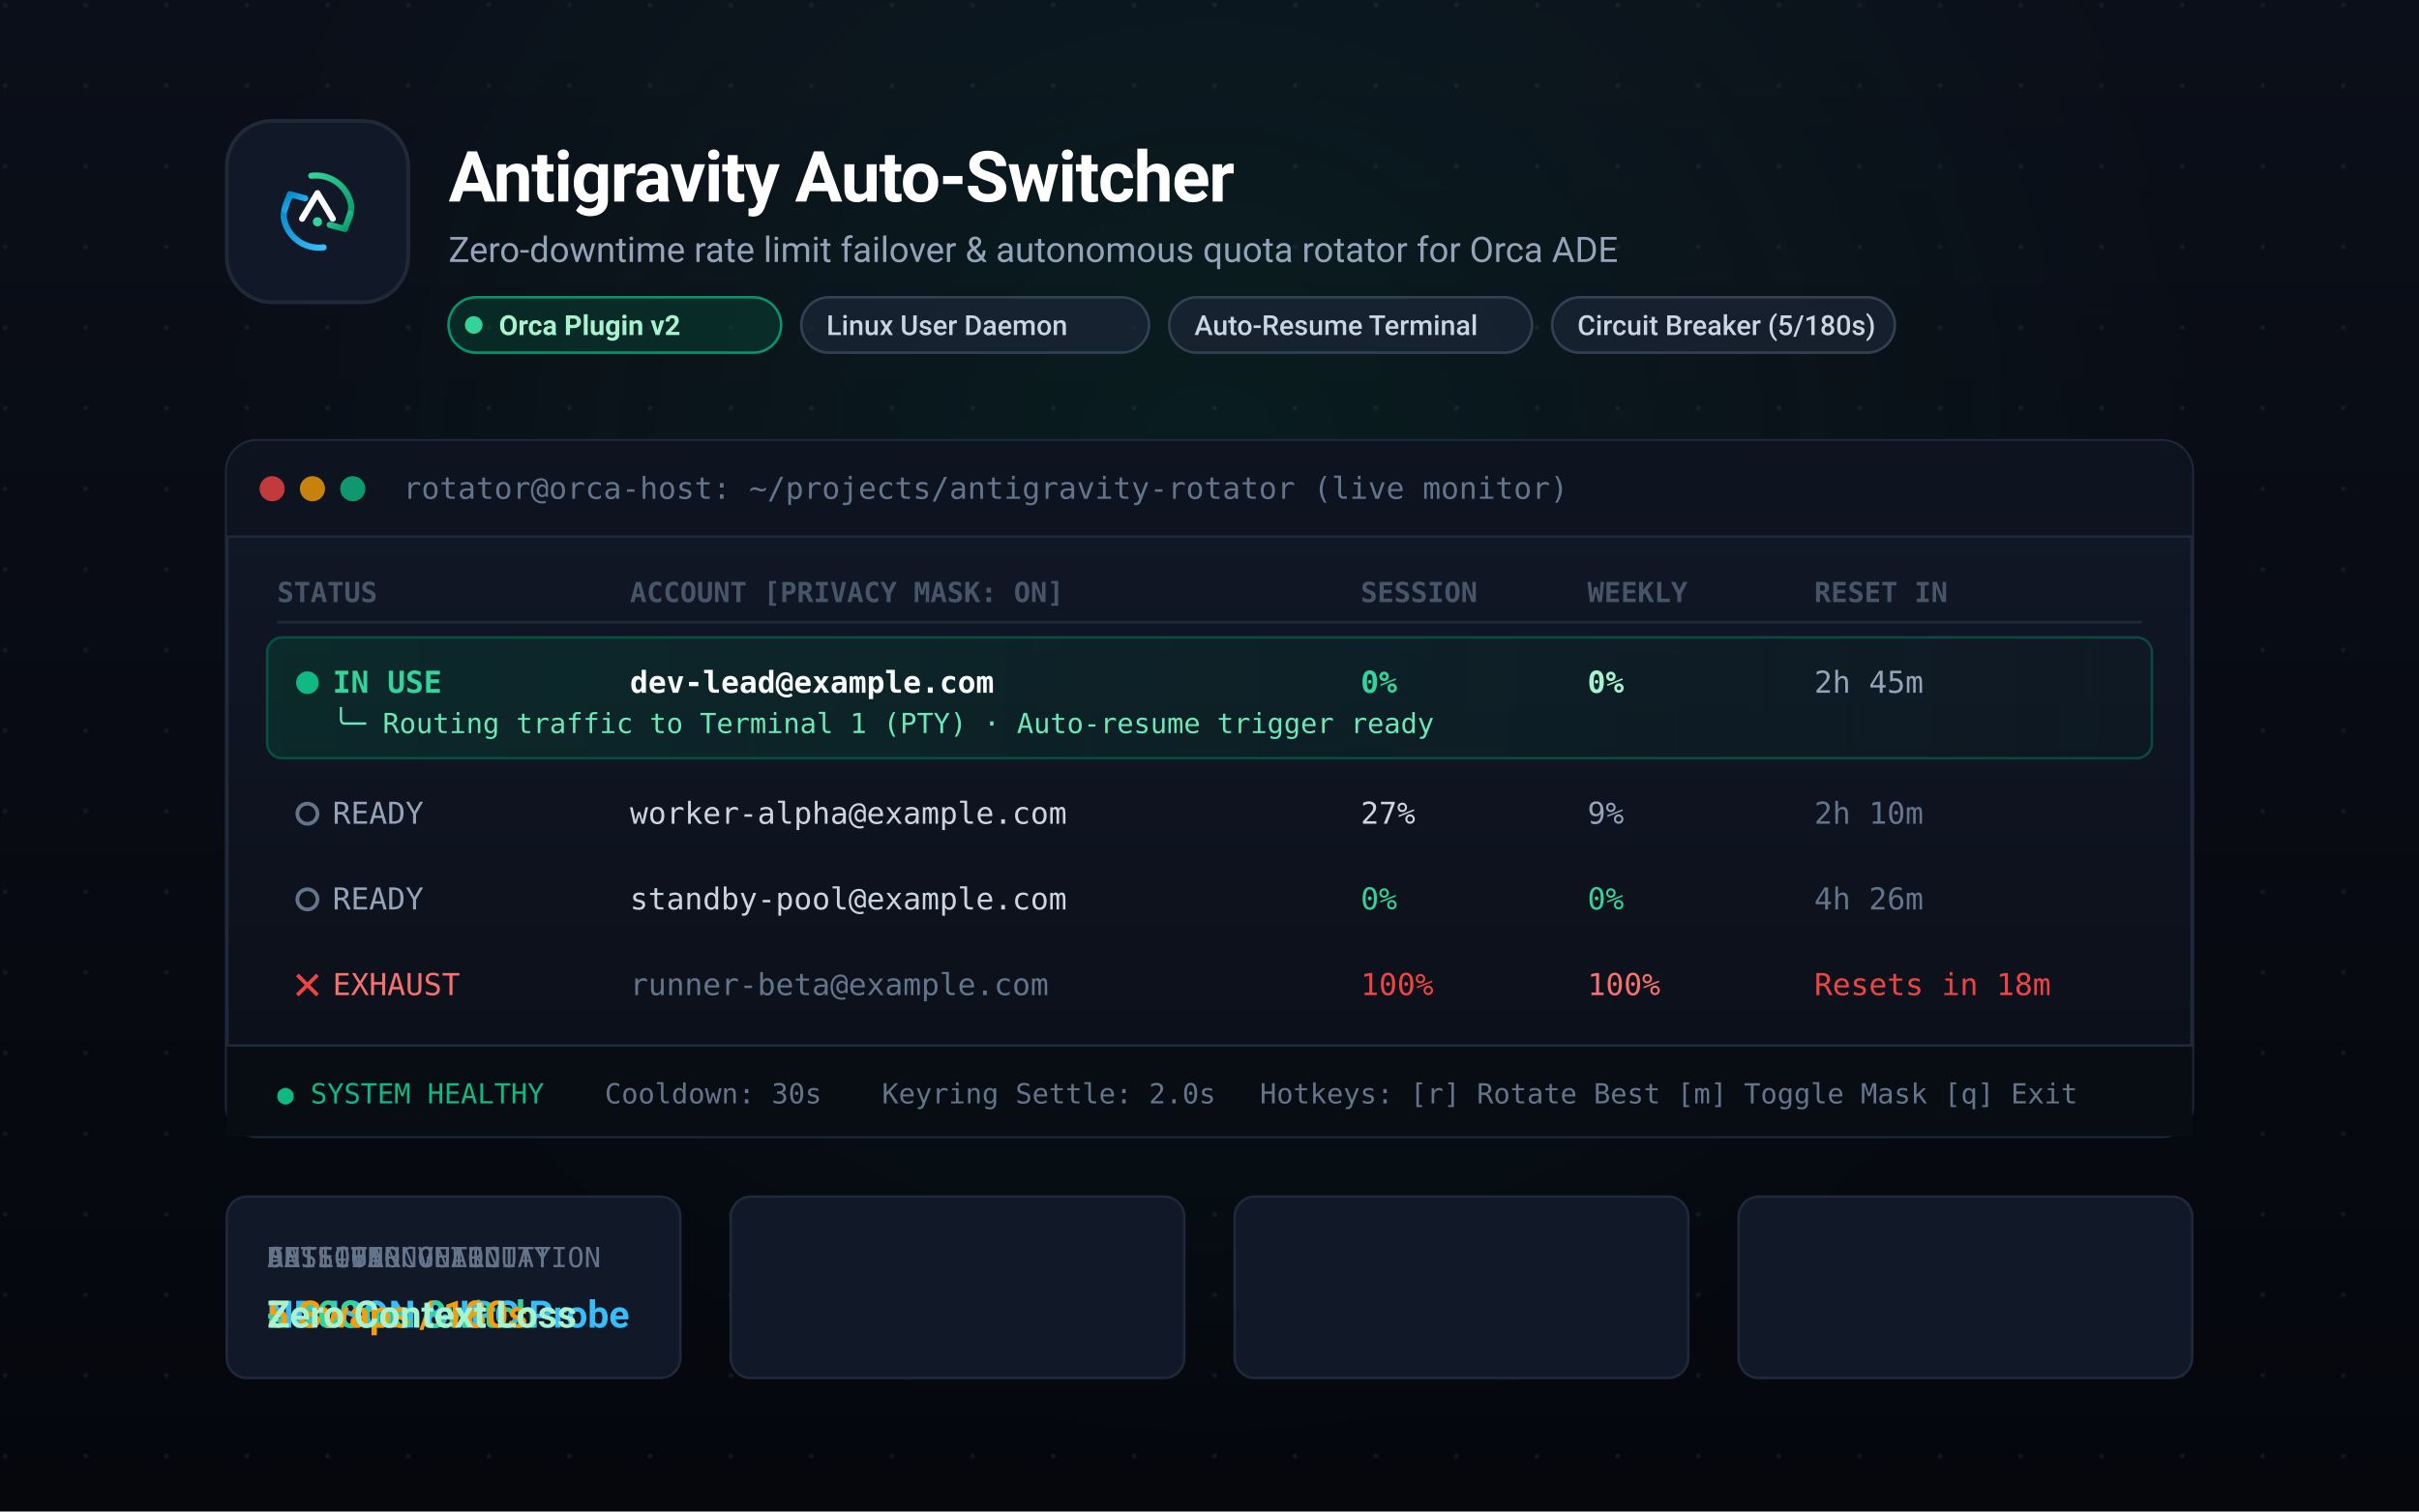
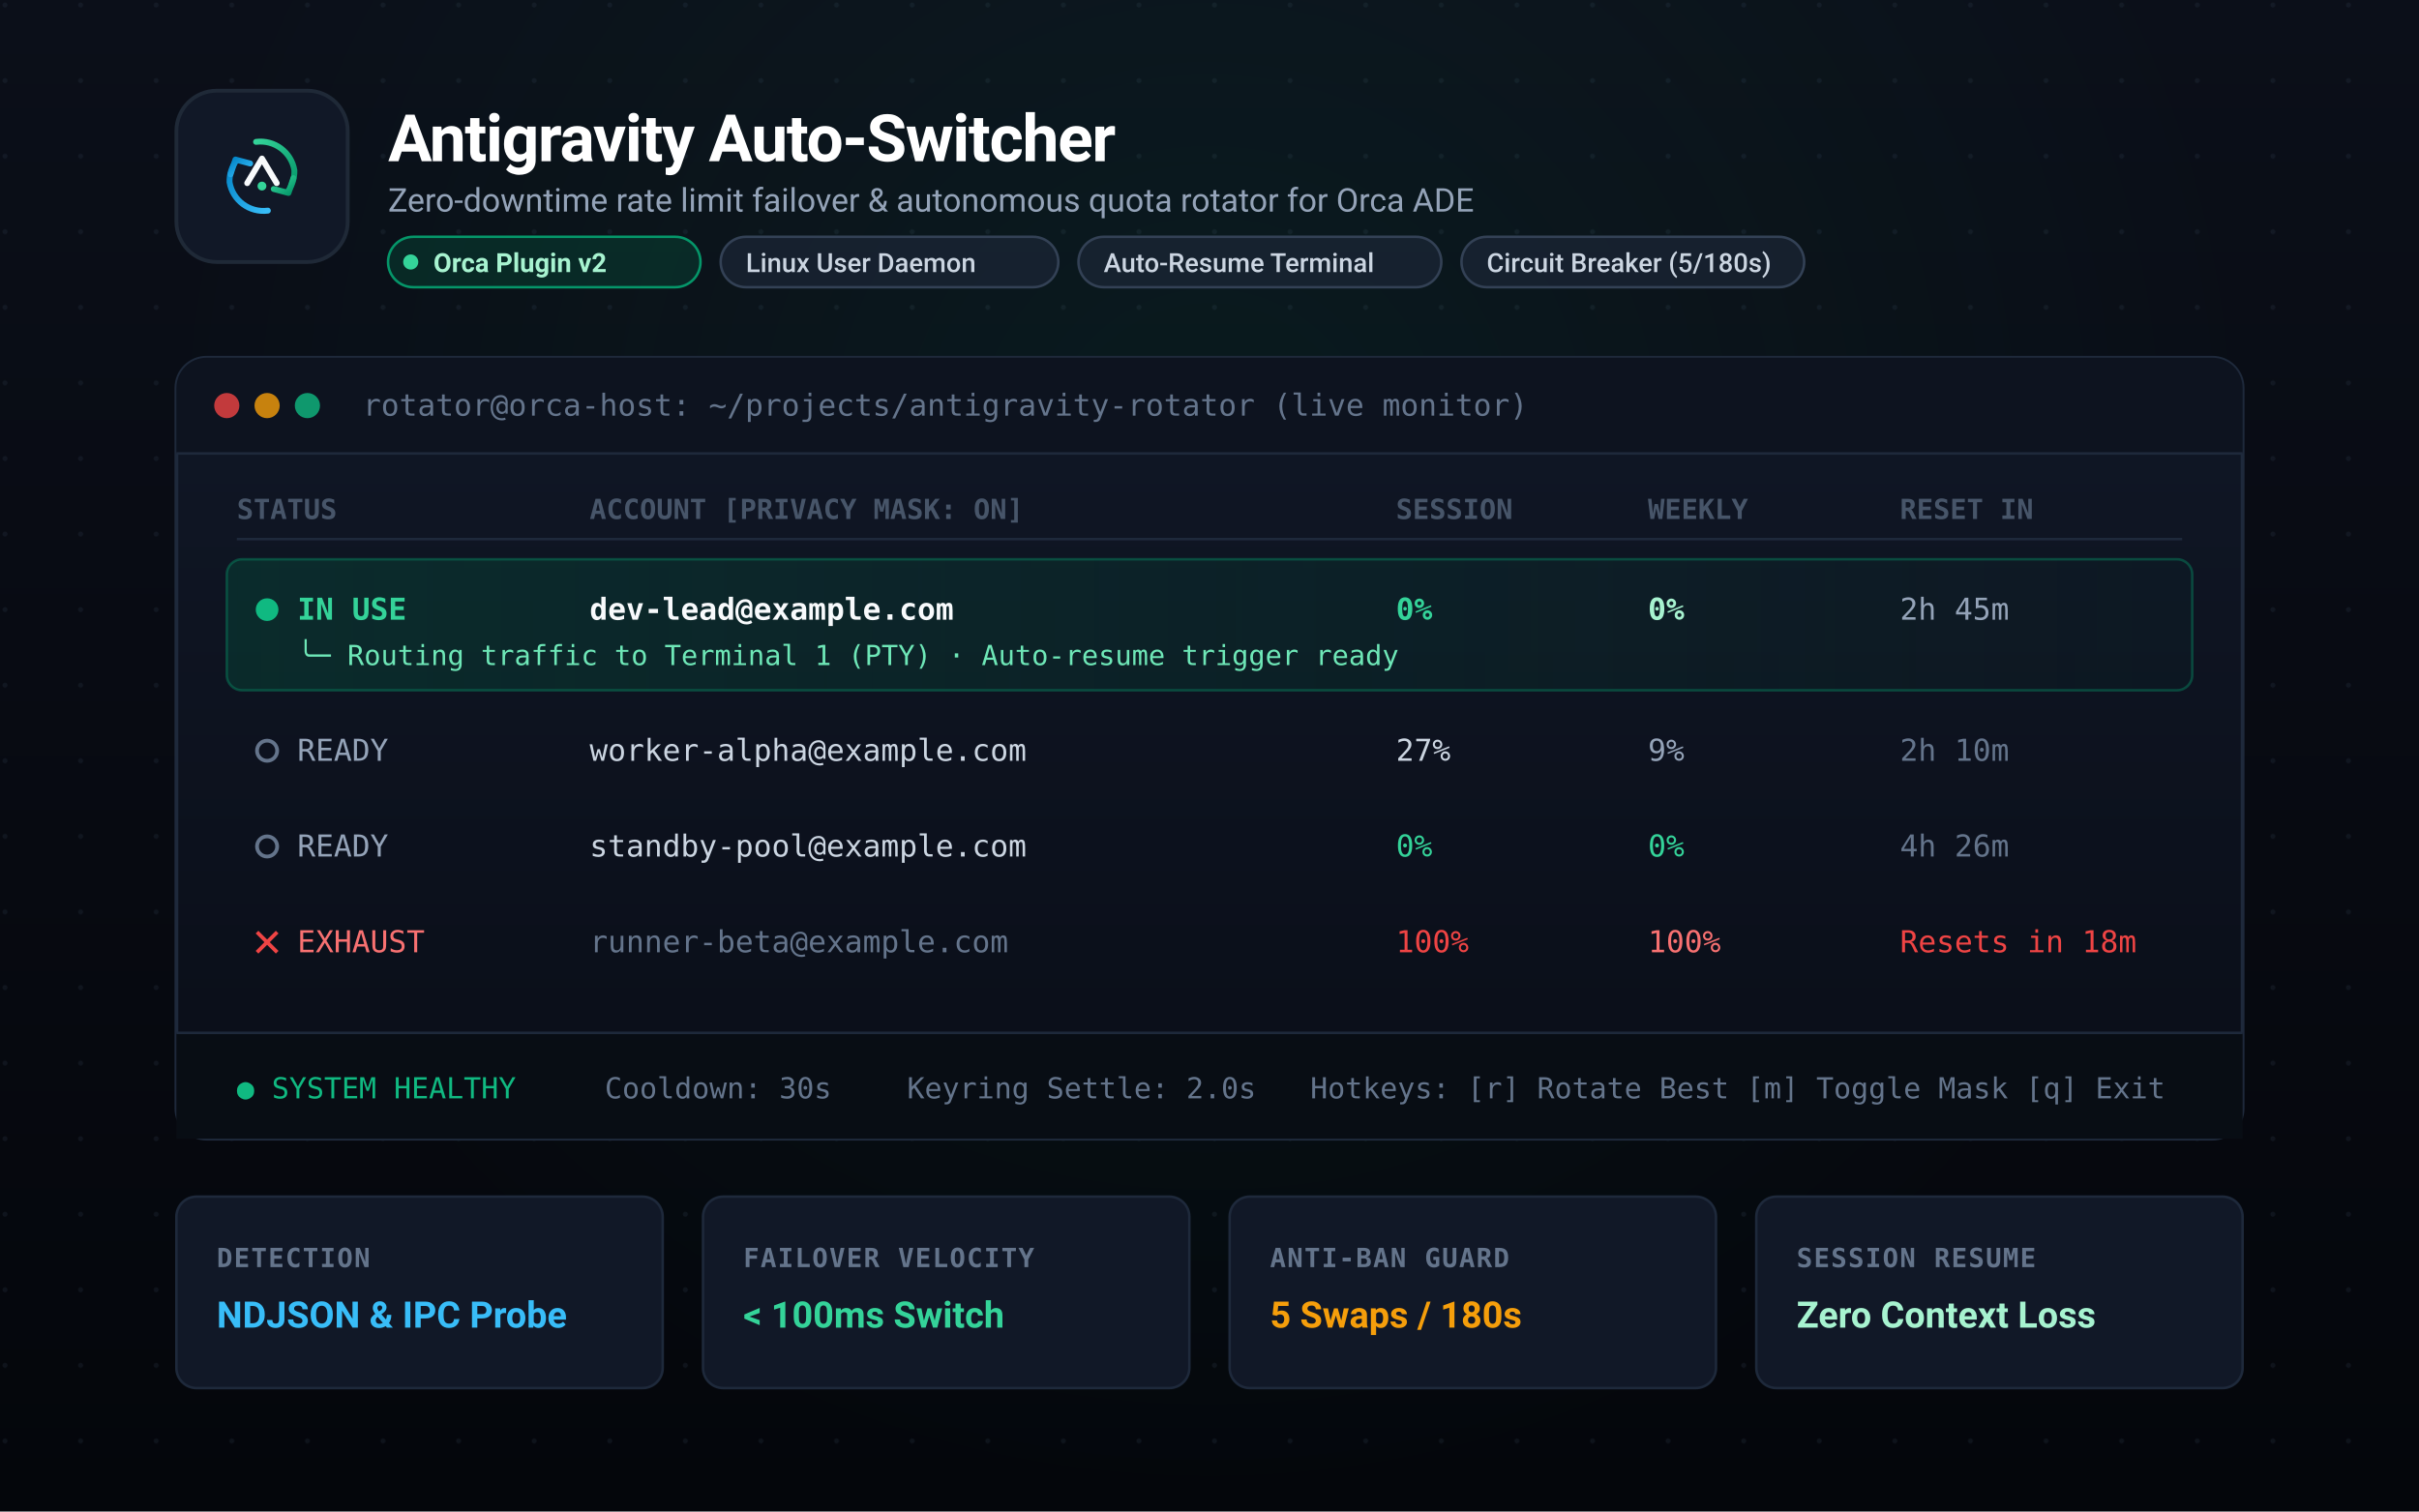
<svg xmlns="http://www.w3.org/2000/svg" viewBox="0 0 960 600" width="960" height="600">
  <defs>
    <linearGradient id="bg" x1="0" y1="0" x2="0" y2="600" gradientUnits="userSpaceOnUse">
      <stop offset="0%" stop-color="#0b0f19" />
-       <stop offset="100%" stop-color="#05070d" />
+       <stop offset="100%" stop-color="#04060b" />
    </linearGradient>
    <linearGradient id="cardBg" x1="0" y1="0" x2="0" y2="300" gradientUnits="userSpaceOnUse">
-       <stop offset="0%" stop-color="#111827" />
-       <stop offset="100%" stop-color="#0a0e17" />
+       <stop offset="0%" stop-color="#101726" />
+       <stop offset="100%" stop-color="#0a0e18" />
    </linearGradient>
    <linearGradient id="activeRowBg" x1="0" y1="0" x2="780" y2="0" gradientUnits="userSpaceOnUse">
-       <stop offset="0%" stop-color="#064e3b" stop-opacity="0.35" />
-       <stop offset="100%" stop-color="#064e3b" stop-opacity="0.05" />
+       <stop offset="0%" stop-color="#064e3b" stop-opacity="0.4" />
+       <stop offset="100%" stop-color="#064e3b" stop-opacity="0.06" />
    </linearGradient>
    <linearGradient id="emeraldGrad" x1="0" y1="0" x2="1" y2="1">
      <stop offset="0%" stop-color="#34d399" />
      <stop offset="100%" stop-color="#059669" />
    </linearGradient>
    <linearGradient id="cyanGrad" x1="1" y1="1" x2="0" y2="0">
      <stop offset="0%" stop-color="#38bdf8" />
      <stop offset="100%" stop-color="#0284c7" />
    </linearGradient>
-     <radialGradient id="ambientGlow" cx="480" cy="180" r="400" gradientUnits="userSpaceOnUse">
-       <stop offset="0%" stop-color="#10b981" stop-opacity="0.09" />
+     <radialGradient id="ambientGlow" cx="480" cy="180" r="420" gradientUnits="userSpaceOnUse">
+       <stop offset="0%" stop-color="#10b981" stop-opacity="0.08" />
      <stop offset="100%" stop-color="#10b981" stop-opacity="0" />
    </radialGradient>
-     <pattern id="gridPattern" width="32" height="32" patternUnits="userSpaceOnUse">
-       <circle cx="2" cy="2" r="1" fill="#334155" fill-opacity="0.25" />
+     <pattern id="gridPattern" width="30" height="30" patternUnits="userSpaceOnUse">
+       <circle cx="2" cy="2" r="1" fill="#334155" fill-opacity="0.22" />
    </pattern>
  </defs>
  <style>
-     .font-title { font-family: -apple-system, BlinkMacSystemFont, "Segoe UI", Roboto, Inter, Helvetica, Arial, sans-serif; font-weight: 700; }
+     .font-title { font-family: -apple-system, BlinkMacSystemFont, "Segoe UI", Roboto, "Inter", Helvetica, Arial, sans-serif; font-weight: 700; }
    .font-mono { font-family: "JetBrains Mono", "Fira Code", Menlo, Monaco, Consolas, monospace; }
-     .font-sans { font-family: -apple-system, BlinkMacSystemFont, "Segoe UI", Roboto, Inter, Helvetica, Arial, sans-serif; }
+     .font-sans { font-family: -apple-system, BlinkMacSystemFont, "Segoe UI", Roboto, "Inter", Helvetica, Arial, sans-serif; }
  </style>
  <rect width="960" height="600" fill="url(#bg)" />
  <rect width="960" height="600" fill="url(#gridPattern)" />
-   <circle cx="480" cy="180" r="400" fill="url(#ambientGlow)" />
-   <g transform="translate(90, 48)">
+   <circle cx="480" cy="180" r="420" fill="url(#ambientGlow)" />
+   <g transform="translate(70, 36)">
    <g transform="translate(0, 0)">
-       <rect x="0" y="0" width="72" height="72" rx="18" fill="#111827" stroke="#1f2937" stroke-width="1.5" />
-       <g transform="translate(10, 10) scale(0.406)">
+       <rect x="0" y="0" width="68" height="68" rx="16" fill="#111827" stroke="#1f2937" stroke-width="1.5" />
+       <g transform="translate(9, 9) scale(0.39)">
        <path d="M 58 29 A 35 35 0 0 1 97 58 A 35 35 0 0 1 90 80" fill="none" stroke="url(#emeraldGrad)" stroke-width="6" stroke-linecap="round" />
        <polyline points="96,66 91,81 76,77" fill="none" stroke="url(#emeraldGrad)" stroke-width="6" stroke-linecap="round" stroke-linejoin="round" />
        <path d="M 70 99 A 35 35 0 0 1 31 70 A 35 35 0 0 1 38 48" fill="none" stroke="url(#cyanGrad)" stroke-width="6" stroke-linecap="round" />
        <polyline points="32,62 37,47 52,51" fill="none" stroke="url(#cyanGrad)" stroke-width="6" stroke-linecap="round" stroke-linejoin="round" />
        <polyline points="49,71 64,46 79,71" fill="none" stroke="#f8fafc" stroke-width="6" stroke-linecap="round" stroke-linejoin="round" />
        <circle cx="64" cy="74" r="4.5" fill="#34d399" />
      </g>
    </g>
-     <text x="88" y="32" class="font-title" font-size="28" fill="#ffffff" letter-spacing="-0.5">Antigravity Auto-Switcher</text>
-     <text x="88" y="56" class="font-sans" font-size="14" fill="#94a3b8">Zero-downtime rate limit failover &amp; autonomous quota rotator for Orca ADE</text>
-     <g transform="translate(88, 70)">
-       <rect x="0" y="0" width="132" height="22" rx="11" fill="#064e3b" fill-opacity="0.4" stroke="#059669" stroke-width="1" />
-       <circle cx="10" cy="11" r="3.5" fill="#34d399" />
-       <text x="20" y="15" class="font-sans" font-size="11" font-weight="600" fill="#a7f3d0">Orca Plugin v2</text>
-       <rect x="140" y="0" width="138" height="22" rx="11" fill="#1e293b" fill-opacity="0.6" stroke="#334155" stroke-width="1" />
-       <text x="150" y="15" class="font-sans" font-size="11" font-weight="500" fill="#cbd5e1">Linux User Daemon</text>
-       <rect x="286" y="0" width="144" height="22" rx="11" fill="#1e293b" fill-opacity="0.6" stroke="#334155" stroke-width="1" />
-       <text x="296" y="15" class="font-sans" font-size="11" font-weight="500" fill="#cbd5e1">Auto-Resume Terminal</text>
-       <rect x="438" y="0" width="136" height="22" rx="11" fill="#1e293b" fill-opacity="0.6" stroke="#334155" stroke-width="1" />
-       <text x="448" y="15" class="font-sans" font-size="11" font-weight="500" fill="#cbd5e1">Circuit Breaker (5/180s)</text>
+     <text x="84" y="28" class="font-title" font-size="26" fill="#ffffff" letter-spacing="-0.5">Antigravity Auto-Switcher</text>
+     <text x="84" y="48" class="font-sans" font-size="13" fill="#94a3b8">Zero-downtime rate limit failover &amp; autonomous quota rotator for Orca ADE</text>
+     <g transform="translate(84, 58)">
+       <rect x="0" y="0" width="124" height="20" rx="10" fill="#064e3b" fill-opacity="0.4" stroke="#059669" stroke-width="1" />
+       <circle cx="9" cy="10" r="3" fill="#34d399" />
+       <text x="18" y="14" class="font-sans" font-size="10.5" font-weight="600" fill="#a7f3d0">Orca Plugin v2</text>
+       <rect x="132" y="0" width="134" height="20" rx="10" fill="#1e293b" fill-opacity="0.6" stroke="#334155" stroke-width="1" />
+       <text x="142" y="14" class="font-sans" font-size="10.5" font-weight="500" fill="#cbd5e1">Linux User Daemon</text>
+       <rect x="274" y="0" width="144" height="20" rx="10" fill="#1e293b" fill-opacity="0.6" stroke="#334155" stroke-width="1" />
+       <text x="284" y="14" class="font-sans" font-size="10.5" font-weight="500" fill="#cbd5e1">Auto-Resume Terminal</text>
+       <rect x="426" y="0" width="136" height="20" rx="10" fill="#1e293b" fill-opacity="0.6" stroke="#334155" stroke-width="1" />
+       <text x="436" y="14" class="font-sans" font-size="10.5" font-weight="500" fill="#cbd5e1">Circuit Breaker (5/180s)</text>
    </g>
  </g>
-   <g transform="translate(90, 175)">
-     <rect x="0" y="0" width="780" height="276" rx="12" fill="url(#cardBg)" stroke="#1e293b" stroke-width="1.5" />
-     <path d="M 0 12 C 0 5.37 5.37 0 12 0 L 768 0 C 774.63 0 780 5.37 780 12 L 780 38 L 0 38 Z" fill="#0d131f" />
-     <line x1="0" y1="38" x2="780" y2="38" stroke="#1e293b" stroke-width="1" />
-     <circle cx="18" cy="19" r="5" fill="#ef4444" fill-opacity="0.8" />
-     <circle cx="34" cy="19" r="5" fill="#f59e0b" fill-opacity="0.8" />
-     <circle cx="50" cy="19" r="5" fill="#10b981" fill-opacity="0.8" />
-     <text x="70" y="23" class="font-mono" font-size="12" fill="#64748b">rotator@orca-host: ~/projects/antigravity-rotator (live monitor)</text>
-     <g transform="translate(20, 52)">
+   <g transform="translate(70, 142)">
+     <rect x="0" y="0" width="820" height="310" rx="12" fill="url(#cardBg)" stroke="#1e293b" stroke-width="1.5" />
+     <path d="M 0 12 C 0 5.37 5.37 0 12 0 L 808 0 C 814.63 0 820 5.37 820 12 L 820 38 L 0 38 Z" fill="#0d131f" />
+     <line x1="0" y1="38" x2="820" y2="38" stroke="#1e293b" stroke-width="1" />
+     <circle cx="20" cy="19" r="5" fill="#ef4444" fill-opacity="0.8" />
+     <circle cx="36" cy="19" r="5" fill="#f59e0b" fill-opacity="0.8" />
+     <circle cx="52" cy="19" r="5" fill="#10b981" fill-opacity="0.8" />
+     <text x="74" y="23" class="font-mono" font-size="12" fill="#64748b">rotator@orca-host: ~/projects/antigravity-rotator (live monitor)</text>
+     <g transform="translate(24, 52)">
      <text x="0" y="12" class="font-mono" font-size="11" font-weight="600" fill="#475569">STATUS</text>
      <text x="140" y="12" class="font-mono" font-size="11" font-weight="600" fill="#475569">ACCOUNT [PRIVACY MASK: ON]</text>
-       <text x="430" y="12" class="font-mono" font-size="11" font-weight="600" fill="#475569">SESSION</text>
-       <text x="520" y="12" class="font-mono" font-size="11" font-weight="600" fill="#475569">WEEKLY</text>
-       <text x="610" y="12" class="font-mono" font-size="11" font-weight="600" fill="#475569">RESET IN</text>
-       <line x1="0" y1="20" x2="740" y2="20" stroke="#1e293b" stroke-width="1" />
+       <text x="460" y="12" class="font-mono" font-size="11" font-weight="600" fill="#475569">SESSION</text>
+       <text x="560" y="12" class="font-mono" font-size="11" font-weight="600" fill="#475569">WEEKLY</text>
+       <text x="660" y="12" class="font-mono" font-size="11" font-weight="600" fill="#475569">RESET IN</text>
+       <line x1="0" y1="20" x2="772" y2="20" stroke="#1e293b" stroke-width="1" />
    </g>
-     <g transform="translate(16, 78)">
-       <rect x="0" y="0" width="748" height="48" rx="6" fill="url(#activeRowBg)" stroke="#059669" stroke-opacity="0.4" stroke-width="1" />
-       <circle cx="16" cy="18" r="4.5" fill="#10b981" />
-       <text x="26" y="22" class="font-mono" font-size="12" font-weight="700" fill="#34d399">IN USE</text>
-       <text x="144" y="22" class="font-mono" font-size="12" font-weight="600" fill="#f8fafc">dev-lead@example.com</text>
-       <text x="434" y="22" class="font-mono" font-size="12" font-weight="700" fill="#34d399">0%</text>
-       <text x="524" y="22" class="font-mono" font-size="12" font-weight="600" fill="#a7f3d0">0%</text>
-       <text x="614" y="22" class="font-mono" font-size="12" fill="#94a3b8">2h 45m</text>
-       <text x="26" y="38" class="font-mono" font-size="11" fill="#6ee7b7">╰─ Routing traffic to Terminal 1 (PTY) · Auto-resume trigger ready</text>
+     <g transform="translate(20, 80)">
+       <rect x="0" y="0" width="780" height="52" rx="6" fill="url(#activeRowBg)" stroke="#059669" stroke-opacity="0.4" stroke-width="1" />
+       <circle cx="16" cy="20" r="4.5" fill="#10b981" />
+       <text x="28" y="24" class="font-mono" font-size="12" font-weight="700" fill="#34d399">IN USE</text>
+       <text x="144" y="24" class="font-mono" font-size="12" font-weight="600" fill="#f8fafc">dev-lead@example.com</text>
+       <text x="464" y="24" class="font-mono" font-size="12" font-weight="700" fill="#34d399">0%</text>
+       <text x="564" y="24" class="font-mono" font-size="12" font-weight="600" fill="#a7f3d0">0%</text>
+       <text x="664" y="24" class="font-mono" font-size="12" fill="#94a3b8">2h 45m</text>
+       <text x="28" y="42" class="font-mono" font-size="11" fill="#6ee7b7">╰─ Routing traffic to Terminal 1 (PTY) · Auto-resume trigger ready</text>
    </g>
-     <g transform="translate(16, 134)">
+     <g transform="translate(20, 142)">
      <circle cx="16" cy="14" r="4" fill="none" stroke="#64748b" stroke-width="1.5" />
-       <text x="26" y="18" class="font-mono" font-size="12" fill="#94a3b8">READY</text>
+       <text x="28" y="18" class="font-mono" font-size="12" fill="#94a3b8">READY</text>
      <text x="144" y="18" class="font-mono" font-size="12" fill="#cbd5e1">worker-alpha@example.com</text>
-       <text x="434" y="18" class="font-mono" font-size="12" fill="#cbd5e1">27%</text>
-       <text x="524" y="18" class="font-mono" font-size="12" fill="#94a3b8">9%</text>
-       <text x="614" y="18" class="font-mono" font-size="12" fill="#64748b">2h 10m</text>
+       <text x="464" y="18" class="font-mono" font-size="12" fill="#cbd5e1">27%</text>
+       <text x="564" y="18" class="font-mono" font-size="12" fill="#94a3b8">9%</text>
+       <text x="664" y="18" class="font-mono" font-size="12" fill="#64748b">2h 10m</text>
    </g>
-     <g transform="translate(16, 168)">
+     <g transform="translate(20, 180)">
      <circle cx="16" cy="14" r="4" fill="none" stroke="#64748b" stroke-width="1.5" />
-       <text x="26" y="18" class="font-mono" font-size="12" fill="#94a3b8">READY</text>
+       <text x="28" y="18" class="font-mono" font-size="12" fill="#94a3b8">READY</text>
      <text x="144" y="18" class="font-mono" font-size="12" fill="#cbd5e1">standby-pool@example.com</text>
-       <text x="434" y="18" class="font-mono" font-size="12" fill="#34d399">0%</text>
-       <text x="524" y="18" class="font-mono" font-size="12" fill="#34d399">0%</text>
-       <text x="614" y="18" class="font-mono" font-size="12" fill="#64748b">4h 26m</text>
+       <text x="464" y="18" class="font-mono" font-size="12" fill="#34d399">0%</text>
+       <text x="564" y="18" class="font-mono" font-size="12" fill="#34d399">0%</text>
+       <text x="664" y="18" class="font-mono" font-size="12" fill="#64748b">4h 26m</text>
    </g>
-     <g transform="translate(16, 202)">
+     <g transform="translate(20, 218)">
      <line x1="12" y1="10" x2="20" y2="18" stroke="#ef4444" stroke-width="1.5" />
      <line x1="20" y1="10" x2="12" y2="18" stroke="#ef4444" stroke-width="1.5" />
-       <text x="26" y="18" class="font-mono" font-size="12" fill="#f87171">EXHAUST</text>
+       <text x="28" y="18" class="font-mono" font-size="12" fill="#f87171">EXHAUST</text>
      <text x="144" y="18" class="font-mono" font-size="12" fill="#64748b">runner-beta@example.com</text>
-       <text x="434" y="18" class="font-mono" font-size="12" fill="#ef4444">100%</text>
-       <text x="524" y="18" class="font-mono" font-size="12" fill="#f87171">100%</text>
-       <text x="614" y="18" class="font-mono" font-size="12" fill="#ef4444">Resets in 18m</text>
+       <text x="464" y="18" class="font-mono" font-size="12" fill="#ef4444">100%</text>
+       <text x="564" y="18" class="font-mono" font-size="12" fill="#f87171">100%</text>
+       <text x="664" y="18" class="font-mono" font-size="12" fill="#ef4444">Resets in 18m</text>
    </g>
-     <g transform="translate(0, 240)">
-       <rect x="0" y="0" width="780" height="36" rx="0" fill="#080d14" />
-       <line x1="0" y1="0" x2="780" y2="0" stroke="#1e293b" stroke-width="1" />
-       <text x="20" y="23" class="font-mono" font-size="11" fill="#10b981">● SYSTEM HEALTHY</text>
-       <text x="150" y="23" class="font-mono" font-size="11" fill="#64748b">Cooldown: 30s</text>
-       <text x="260" y="23" class="font-mono" font-size="11" fill="#64748b">Keyring Settle: 2.0s</text>
-       <text x="410" y="23" class="font-mono" font-size="11" fill="#64748b">Hotkeys: [r] Rotate Best  [m] Toggle Mask  [q] Exit</text>
+     <g transform="translate(0, 268)">
+       <rect x="0" y="0" width="820" height="42" fill="#080d14" />
+       <line x1="0" y1="0" x2="820" y2="0" stroke="#1e293b" stroke-width="1" />
+       <text x="24" y="26" class="font-mono" font-size="11.5" fill="#10b981">● SYSTEM HEALTHY</text>
+       <text x="170" y="26" class="font-mono" font-size="11.5" fill="#64748b">Cooldown: 30s</text>
+       <text x="290" y="26" class="font-mono" font-size="11.5" fill="#64748b">Keyring Settle: 2.0s</text>
+       <text x="450" y="26" class="font-mono" font-size="11.5" fill="#64748b">Hotkeys: [r] Rotate Best  [m] Toggle Mask  [q] Exit</text>
    </g>
  </g>
-   <g transform="translate(90, 475)">
-     <rect x="0" y="0" width="180" height="72" rx="8" fill="#111827" stroke="#1e293b" stroke-width="1" />
-     <text x="16" y="28" class="font-mono" font-size="11" fill="#64748b">DETECTION</text>
-     <text x="16" y="52" class="font-sans" font-size="15" font-weight="700" fill="#38bdf8">NDJSON &amp; IPC Probe</text>
-     <rect x="200" y="0" width="180" height="72" rx="8" fill="#111827" stroke="#1e293b" stroke-width="1" />
-     <text x="16" y="28" class="font-mono" font-size="11" fill="#64748b">FAILOVER VELOCITY</text>
-     <text x="16" y="52" class="font-sans" font-size="15" font-weight="700" fill="#34d399">&lt; 100ms Switch</text>
-     <rect x="400" y="0" width="180" height="72" rx="8" fill="#111827" stroke="#1e293b" stroke-width="1" />
-     <text x="16" y="28" class="font-mono" font-size="11" fill="#64748b">ANTI-BAN GUARD</text>
-     <text x="16" y="52" class="font-sans" font-size="15" font-weight="700" fill="#f59e0b">5 Swaps / 180s</text>
-     <rect x="600" y="0" width="180" height="72" rx="8" fill="#111827" stroke="#1e293b" stroke-width="1" />
-     <text x="16" y="28" class="font-mono" font-size="11" fill="#64748b">SESSION CONTINUATION</text>
-     <text x="16" y="52" class="font-sans" font-size="15" font-weight="700" fill="#a7f3d0">Zero Context Loss</text>
+   <g transform="translate(70, 475)">
+     <g transform="translate(0, 0)">
+       <rect x="0" y="0" width="193" height="76" rx="8" fill="#111827" stroke="#1e293b" stroke-width="1" />
+       <text x="16" y="28" class="font-mono" font-size="10.5" font-weight="600" fill="#64748b" letter-spacing="0.5">DETECTION</text>
+       <text x="16" y="52" class="font-sans" font-size="14.5" font-weight="700" fill="#38bdf8">NDJSON &amp; IPC Probe</text>
+     </g>
+     <g transform="translate(209, 0)">
+       <rect x="0" y="0" width="193" height="76" rx="8" fill="#111827" stroke="#1e293b" stroke-width="1" />
+       <text x="16" y="28" class="font-mono" font-size="10.5" font-weight="600" fill="#64748b" letter-spacing="0.5">FAILOVER VELOCITY</text>
+       <text x="16" y="52" class="font-sans" font-size="14.5" font-weight="700" fill="#34d399">&lt; 100ms Switch</text>
+     </g>
+     <g transform="translate(418, 0)">
+       <rect x="0" y="0" width="193" height="76" rx="8" fill="#111827" stroke="#1e293b" stroke-width="1" />
+       <text x="16" y="28" class="font-mono" font-size="10.5" font-weight="600" fill="#64748b" letter-spacing="0.5">ANTI-BAN GUARD</text>
+       <text x="16" y="52" class="font-sans" font-size="14.5" font-weight="700" fill="#f59e0b">5 Swaps / 180s</text>
+     </g>
+     <g transform="translate(627, 0)">
+       <rect x="0" y="0" width="193" height="76" rx="8" fill="#111827" stroke="#1e293b" stroke-width="1" />
+       <text x="16" y="28" class="font-mono" font-size="10.5" font-weight="600" fill="#64748b" letter-spacing="0.5">SESSION RESUME</text>
+       <text x="16" y="52" class="font-sans" font-size="14.5" font-weight="700" fill="#a7f3d0">Zero Context Loss</text>
+     </g>
  </g>
</svg>
